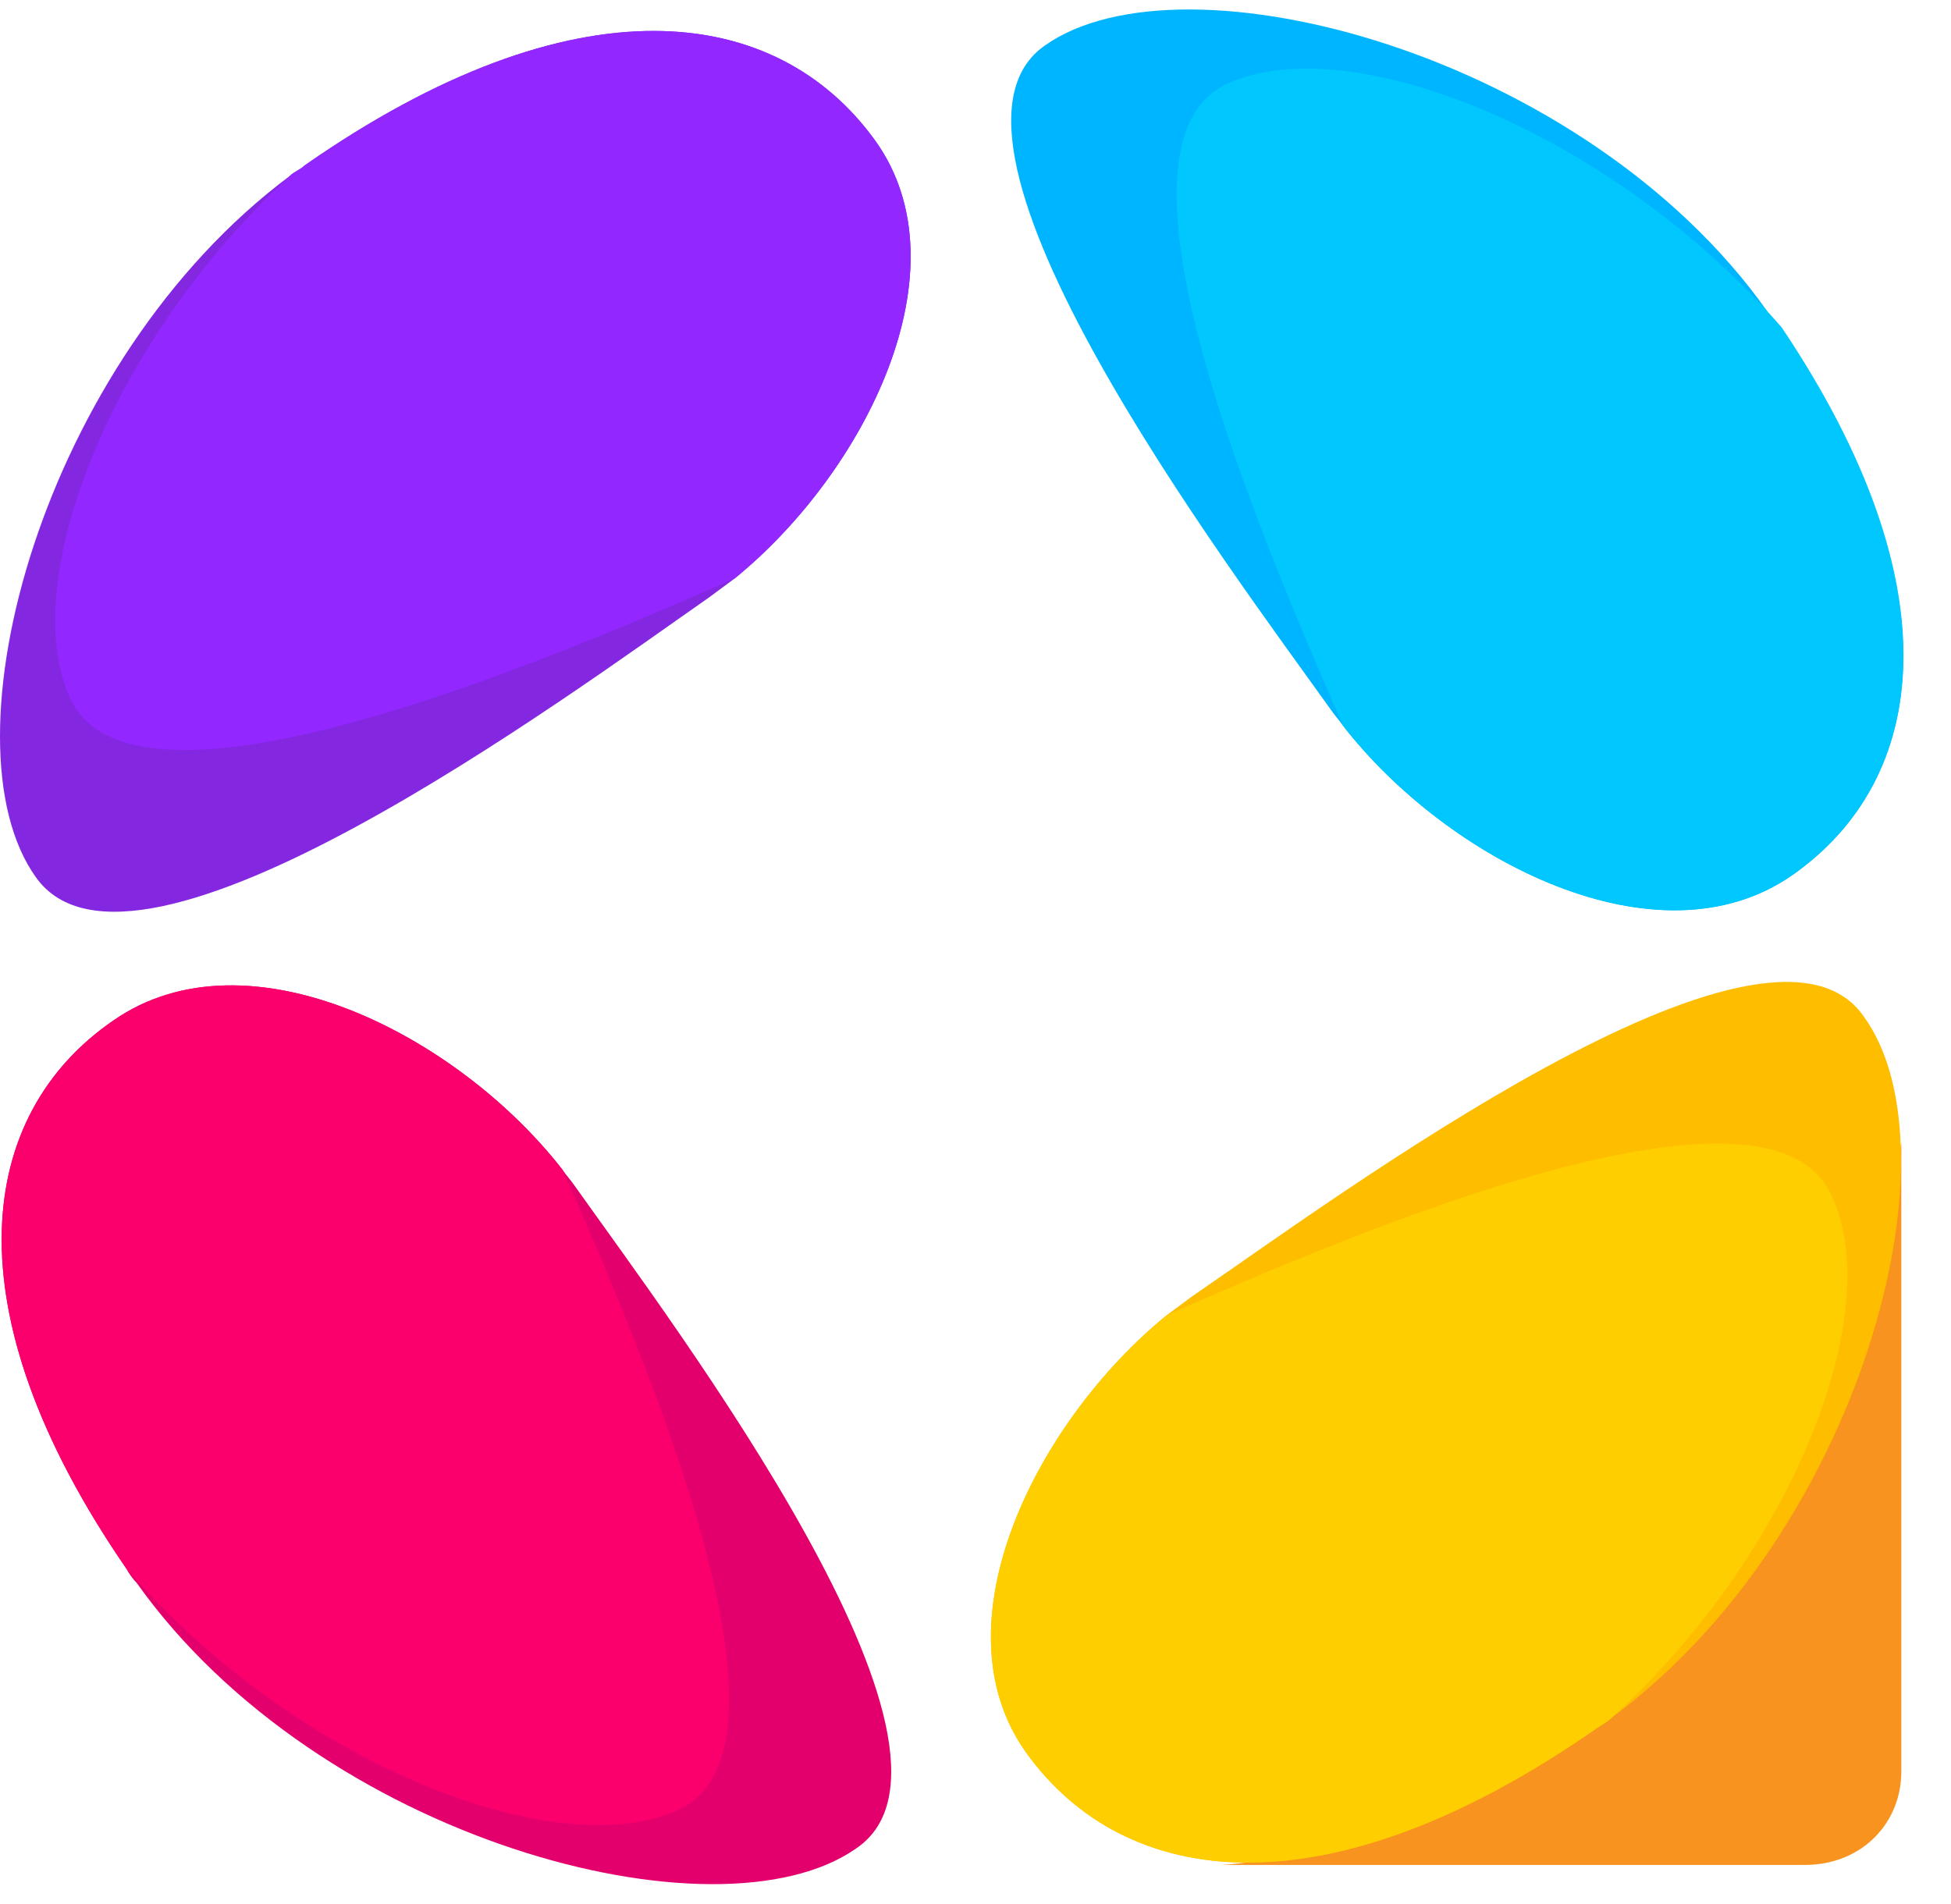
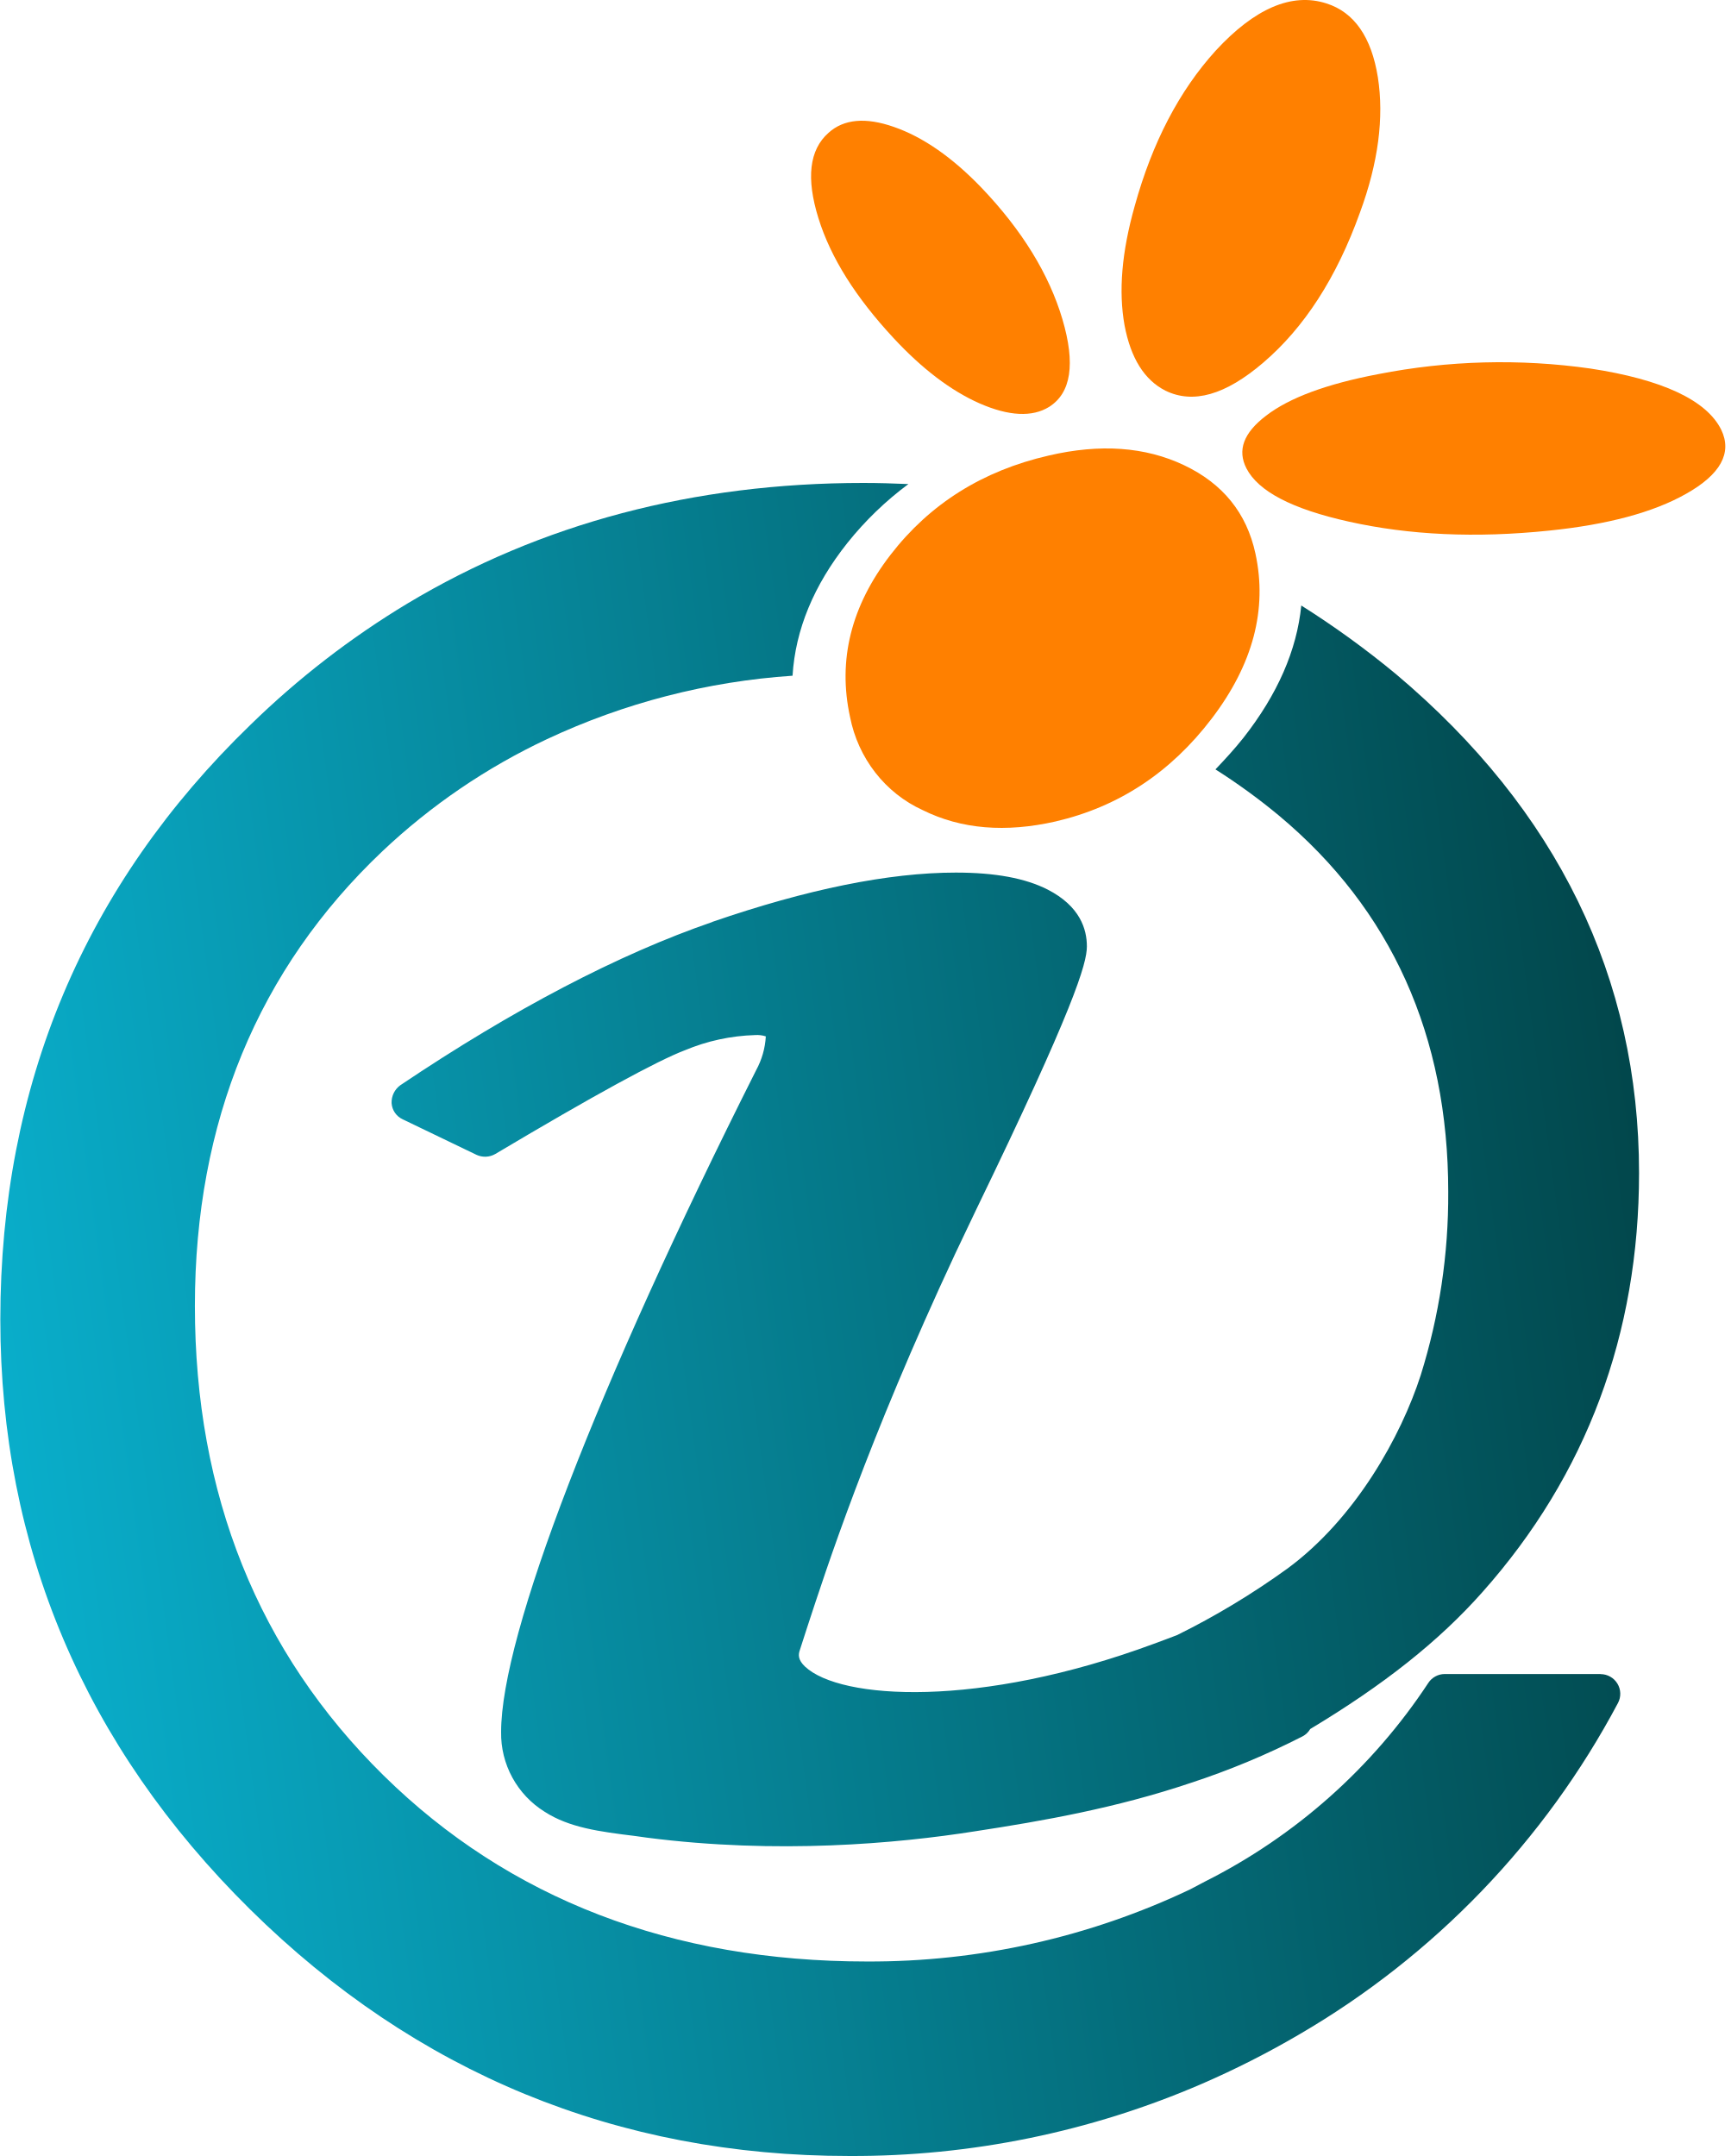
- <svg xmlns="http://www.w3.org/2000/svg" width="100%" height="100%" viewBox="0 0 41 40" fill="none">
-   <path d="M39.956 24.02C38.81 30.168 33.783 35.532 28.006 38.541C27.3 38.934 26.463 39.152 25.669 39.195H37.928C39.118 39.195 39.956 38.323 39.956 37.233V24.02Z" fill="#F7931E" />
-   <path d="M15.438 12.158C15.262 12.288 15.085 12.419 14.909 12.55C11.91 14.643 2.826 21.359 0.754 18.437C-1.275 15.603 0.886 7.579 6.09 3.698C6.178 3.61 6.31 3.567 6.398 3.479C12.087 -0.489 16.32 0.078 18.393 2.956C20.333 5.66 18.172 9.934 15.438 12.158Z" fill="#8427E0" />
-   <path d="M33.871 36.098C33.783 36.185 33.695 36.229 33.563 36.316C27.874 40.284 23.641 39.718 21.568 36.839C19.628 34.136 21.789 29.862 24.523 27.638C24.699 27.507 24.876 27.376 25.052 27.245C28.051 25.196 37.135 18.437 39.163 21.358C41.236 24.193 39.119 32.217 33.871 36.098Z" fill="#FFBD00" />
-   <path d="M17.995 38.846C15.085 40.895 6.707 38.672 2.87 33.264C2.782 33.177 2.694 33.046 2.65 32.959C-1.099 27.508 -0.481 23.409 2.385 21.446C5.207 19.484 9.617 21.752 11.822 24.586C11.91 24.717 11.998 24.804 12.086 24.935C14.159 27.857 20.95 36.84 17.995 38.846Z" fill="#E3006D" />
-   <path d="M15.438 12.158C11.382 13.945 2.739 17.609 1.46 14.643C0.357 12.158 2.386 7.099 6.09 3.698C6.178 3.61 6.31 3.567 6.399 3.479C12.087 -0.489 16.32 0.078 18.393 2.956C20.333 5.66 18.172 9.934 15.438 12.158Z" fill="#9327FF" />
-   <path d="M37.662 18.395C34.84 20.358 30.43 18.09 28.226 15.256C28.137 15.125 28.049 15.038 27.961 14.907C25.844 11.941 19.053 2.958 21.964 0.952C24.874 -1.097 33.297 1.127 37.133 6.534C37.221 6.665 37.31 6.752 37.398 6.883C41.102 12.334 40.529 16.39 37.662 18.395Z" fill="#00B5FF" />
-   <path d="M37.663 18.393C34.841 20.356 30.431 18.088 28.226 15.254C26.418 11.111 22.934 2.956 25.845 1.735C28.491 0.601 33.959 2.869 37.442 6.881C41.102 12.332 40.529 16.387 37.663 18.393Z" fill="#00C8FF" />
-   <path d="M33.871 36.099C33.783 36.186 33.695 36.229 33.563 36.317C27.874 40.285 23.641 39.718 21.568 36.84C19.628 34.136 21.789 29.863 24.523 27.639C28.58 25.851 37.223 22.188 38.502 25.153C39.648 27.639 37.62 32.697 33.871 36.099Z" fill="#FFCE00" />
-   <path d="M14.203 38.061C11.557 39.195 6.089 36.971 2.65 32.959C-1.099 27.508 -0.481 23.409 2.385 21.446C5.207 19.484 9.617 21.752 11.822 24.586C13.63 28.685 17.113 36.84 14.203 38.061Z" fill="#FB006D" />
+ <svg xmlns="http://www.w3.org/2000/svg" width="301" height="375" viewBox="0 0 301 375" fill="none">
+   <path d="M160.457 140.9C167.201 144.248 174.922 144.843 183.563 142.884C194.541 140.34 203.607 134.363 210.761 124.955C217.916 115.546 220.443 105.993 218.344 96.295C216.814 89.205 212.649 84.107 205.92 80.91C199.192 77.713 191.341 77.143 182.383 79.236C170.89 81.87 161.718 87.629 154.867 96.512C148.017 105.396 145.673 114.793 147.837 124.704C148.53 128.244 150.037 131.563 152.233 134.381C154.428 137.199 157.248 139.434 160.457 140.9Z" fill="#FF8000" />
+   <path d="M278.351 291.168H251.23C250.667 291.176 250.115 291.319 249.623 291.592C249.13 291.862 248.712 292.248 248.405 292.719C238.708 307.439 225.299 319.362 209.522 327.287C208.651 327.747 207.846 328.179 206.95 328.642C189.411 336.969 170.215 341.252 150.787 341.17C116.837 341.17 88.56 330.304 66.738 308.842C44.916 287.381 33.895 259.896 33.895 227.146C33.895 195.192 44.875 168.552 66.526 148.039C74.96 140.076 84.612 133.502 95.121 128.564C108.546 122.266 123.033 118.523 137.837 117.529C138.326 109.544 141.524 101.787 147.401 94.403C150.473 90.561 154.03 87.13 157.983 84.195C155.362 84.081 152.798 84 150.177 84C120.63 84 94.054 91.068 70.905 104.943C61.013 110.9 51.846 117.98 43.589 126.041C14.701 153.97 0.058 188.741 0.058 229.491C0.058 269.169 14.71 303.681 43.524 332.131C72.338 360.578 107.403 374.999 147.71 374.999C168.829 375.086 189.737 370.801 209.107 362.412C214.874 359.908 220.484 357.06 225.907 353.884C249.435 340.191 268.655 320.214 281.394 296.208C281.67 295.687 281.808 295.104 281.79 294.514C281.774 293.924 281.607 293.349 281.301 292.847C280.996 292.341 280.566 291.923 280.053 291.632C279.538 291.34 278.959 291.187 278.367 291.184L278.351 291.168ZM123.886 160.365C107.607 165.972 89.293 175.539 69.611 188.765C69.124 189.121 68.732 189.59 68.47 190.132C68.207 190.674 68.082 191.272 68.105 191.873C68.143 192.473 68.343 193.051 68.684 193.547C69.025 194.043 69.494 194.437 70.043 194.689L82.871 200.863C83.385 201.101 83.949 201.213 84.515 201.189C85.082 201.165 85.634 201.006 86.126 200.726C103.219 190.55 114.314 184.497 119.1 182.679C122.971 181.055 127.111 180.158 131.309 180.034C131.945 179.987 132.584 180.064 133.189 180.261C133.073 182.316 132.5 184.32 131.513 186.128C103.757 241.306 87.152 284.368 87.152 301.238C87.105 304.004 87.776 306.735 89.099 309.165C90.422 311.598 92.354 313.647 94.705 315.113C99.003 317.898 104.302 318.586 110.472 319.343L112.49 319.626C135.2 322.554 156.045 320.656 169.533 318.53C181.522 316.696 194.09 314.473 207.064 310.116C213.762 307.924 220.278 305.211 226.551 302.003C227.101 301.711 227.558 301.272 227.869 300.735C240.583 293.093 250.212 285.512 257.847 276.888C275.925 256.545 285.058 232.007 285.058 204.02C285.058 170.086 270.845 140.89 242.805 117.269C237.572 112.935 232.064 108.942 226.315 105.317C225.544 113.101 222.182 120.783 216.229 128.362C214.675 130.317 213.031 132.094 211.387 133.823C215.239 136.265 218.931 138.951 222.44 141.864C241.975 158.182 251.873 180.164 251.873 207.323C251.931 218.126 250.316 228.875 247.087 239.188C243.684 249.737 235.789 264.099 223.856 272.862C217.816 277.224 211.423 281.078 204.744 284.384C203.361 284.906 202.058 285.416 200.675 285.911C170.265 297.174 146.139 295.647 140.002 289.871C138.765 288.693 138.822 287.801 139.107 286.997L140.377 283.063C143.632 273.148 150.779 250.937 166.114 218.09C167.294 215.591 168.507 213.035 169.777 210.39C186.756 175.336 189.027 167.611 189.027 164.617C189.027 161.622 187.847 157.606 182.173 154.709C178.307 152.753 173.122 151.772 166.228 151.772C154.556 151.772 140.344 154.676 123.902 160.34C123.898 160.349 123.892 160.357 123.886 160.365Z" fill="url(#paint0_linear_4_2)" />
+   <path d="M155.381 58.778C160.383 64.165 165.377 67.959 170.363 70.162C175.479 72.4 179.532 72.585 182.463 70.768C186.288 68.344 187.068 63.294 184.769 55.514C182.471 47.734 177.753 40.035 170.704 32.659C165.615 27.364 160.534 23.836 155.462 22.075C150.549 20.354 146.748 20.702 144.093 23.101C140.731 26.074 140.187 31.027 142.339 37.95C144.491 44.874 148.852 51.741 155.381 58.778Z" fill="#FF8000" />
+   <path d="M239.634 13.438C238.516 6.446 235.517 2.13 230.706 0.601C224.647 -1.358 218.179 1.495 211.433 8.804C205.073 15.812 200.394 24.819 197.349 35.818C195.082 43.85 194.512 50.671 195.576 56.573C196.662 62.328 199.037 66.1 202.699 67.954C207.479 70.279 213.075 68.767 219.759 63.028C226.775 57.012 232.425 48.395 236.527 36.948C239.711 28.307 240.728 20.421 239.634 13.438Z" fill="#FF8000" />
+   <path d="M220.191 72.301C216.242 75.313 215.166 78.324 216.779 81.473C218.827 85.432 224.63 88.524 234.609 90.734C245.044 93.058 256.58 93.632 269.512 92.281C279.523 91.253 287.534 89.132 293.25 85.885C299.247 82.51 301.279 78.778 299.359 74.762C296.806 69.581 289.044 65.995 276.593 64.101C264.315 62.356 251.835 62.687 239.666 65.08C230.683 66.797 224.261 69.177 220.191 72.301Z" fill="#FF8000" />
+   <defs>
+     <linearGradient id="paint0_linear_4_2" x1="-39.142" y1="229.531" x2="338.56" y2="178.176" gradientUnits="userSpaceOnUse">
+       <stop stop-color="#0ABBDB" />
+       <stop offset="1" stop-color="#003333" />
+     </linearGradient>
+   </defs>
</svg>
